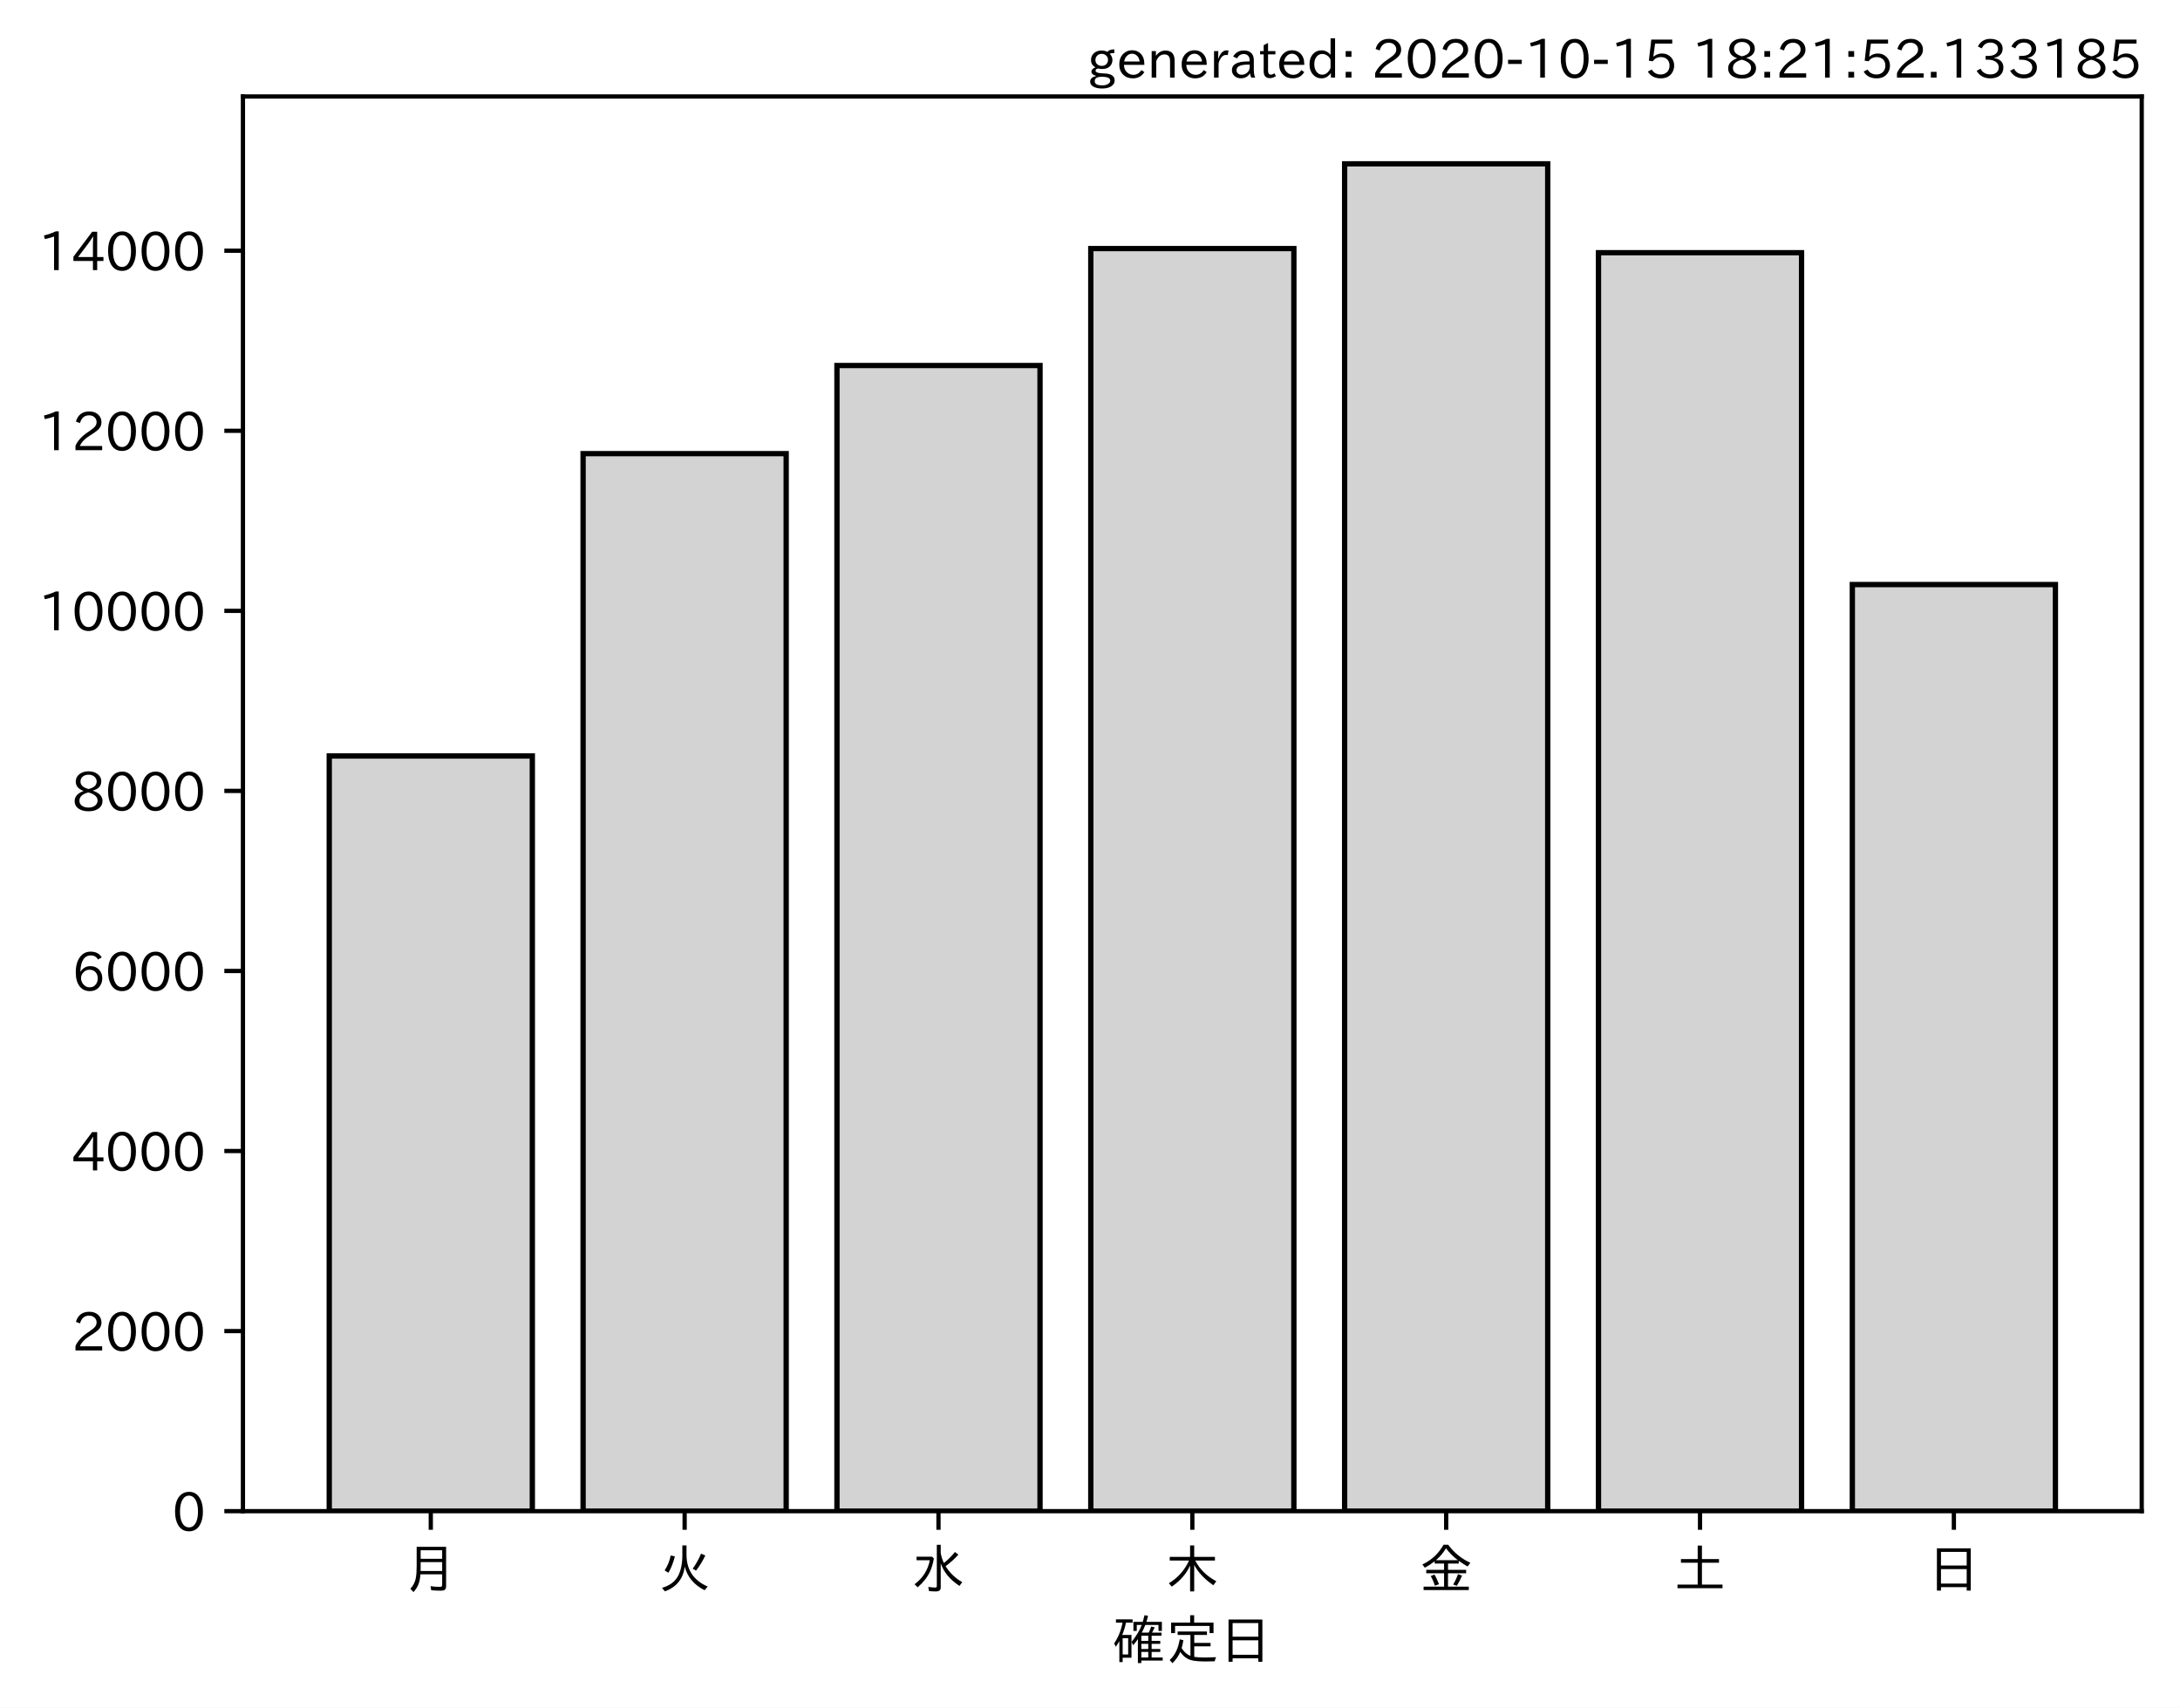
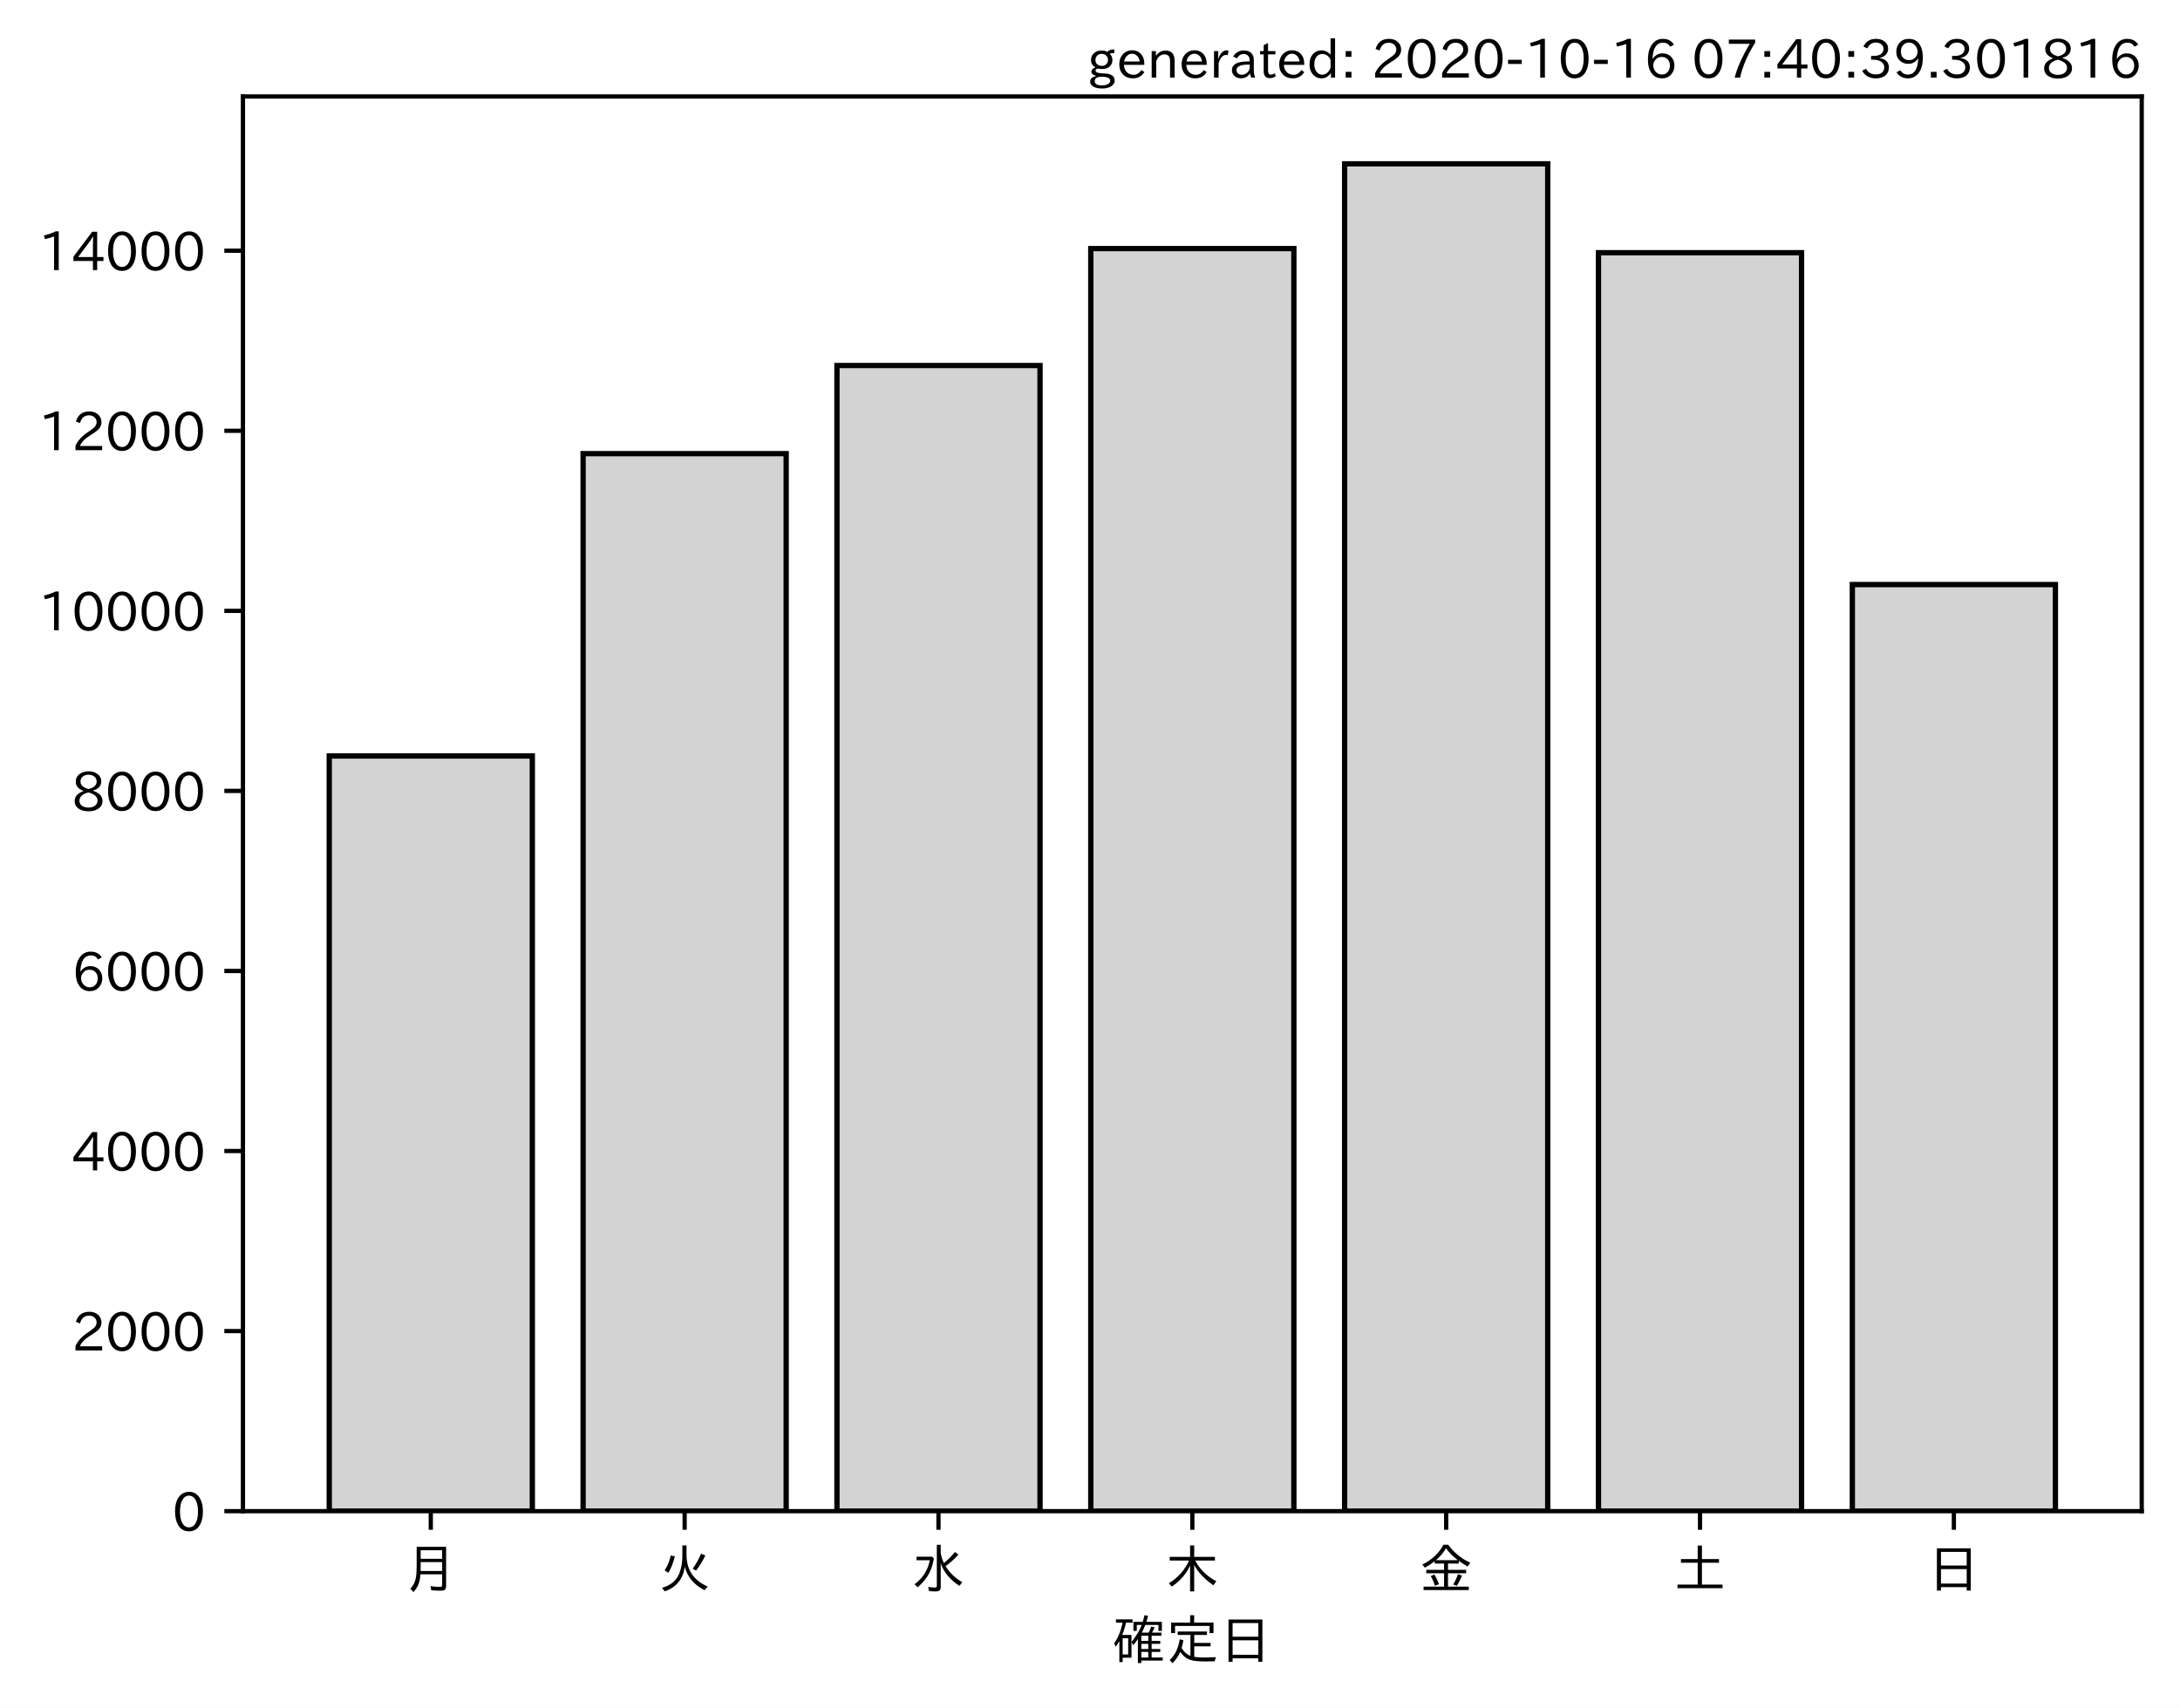
<svg xmlns="http://www.w3.org/2000/svg" xmlns:xlink="http://www.w3.org/1999/xlink" height="321.24pt" version="1.1" viewBox="0 0 410.012 321.24" width="410.012pt">
  <defs>
    <style type="text/css">*{stroke-linecap:butt;stroke-linejoin:round;}</style>
  </defs>
  <g id="figure_1">
    <g id="patch_1">
      <path d="M 0 321.24  L 410.012 321.24  L 410.012 0  L 0 0  z " style="fill:#ffffff;" />
    </g>
    <g id="axes_1">
      <g id="patch_2">
        <path d="M 45.692 284.259  L 402.812 284.259  L 402.812 18.147  L 45.692 18.147  z " style="fill:#ffffff;" />
      </g>
      <g id="patch_3">
-         <path clip-path="url(#p1d42d5e0c8)" d="M 61.925 284.259  L 100.12 284.259  L 100.12 142.204  L 61.925 142.204  z " style="fill:#d3d3d3;stroke:#000000;stroke-linejoin:miter;" />
+         <path clip-path="url(#p89d8b0ba11)" d="M 61.925 284.259  L 100.12 284.259  L 100.12 142.204  L 61.925 142.204  z " style="fill:#d3d3d3;stroke:#000000;stroke-linejoin:miter;" />
      </g>
      <g id="patch_4">
-         <path clip-path="url(#p1d42d5e0c8)" d="M 109.668 284.259  L 147.863 284.259  L 147.863 85.334  L 109.668 85.334  z " style="fill:#d3d3d3;stroke:#000000;stroke-linejoin:miter;" />
+         <path clip-path="url(#p89d8b0ba11)" d="M 109.668 284.259  L 147.863 284.259  L 147.863 85.334  L 109.668 85.334  z " style="fill:#d3d3d3;stroke:#000000;stroke-linejoin:miter;" />
      </g>
      <g id="patch_5">
-         <path clip-path="url(#p1d42d5e0c8)" d="M 157.412 284.259  L 195.606 284.259  L 195.606 68.754  L 157.412 68.754  z " style="fill:#d3d3d3;stroke:#000000;stroke-linejoin:miter;" />
+         <path clip-path="url(#p89d8b0ba11)" d="M 157.412 284.259  L 195.606 284.259  L 195.606 68.754  L 157.412 68.754  z " style="fill:#d3d3d3;stroke:#000000;stroke-linejoin:miter;" />
      </g>
      <g id="patch_6">
-         <path clip-path="url(#p1d42d5e0c8)" d="M 205.155 284.259  L 243.35 284.259  L 243.35 46.755  L 205.155 46.755  z " style="fill:#d3d3d3;stroke:#000000;stroke-linejoin:miter;" />
+         <path clip-path="url(#p89d8b0ba11)" d="M 205.155 284.259  L 243.35 284.259  L 243.35 46.755  L 205.155 46.755  z " style="fill:#d3d3d3;stroke:#000000;stroke-linejoin:miter;" />
      </g>
      <g id="patch_7">
-         <path clip-path="url(#p1d42d5e0c8)" d="M 252.898 284.259  L 291.093 284.259  L 291.093 30.819  L 252.898 30.819  z " style="fill:#d3d3d3;stroke:#000000;stroke-linejoin:miter;" />
+         <path clip-path="url(#p89d8b0ba11)" d="M 252.898 284.259  L 291.093 284.259  L 291.093 30.819  L 252.898 30.819  z " style="fill:#d3d3d3;stroke:#000000;stroke-linejoin:miter;" />
      </g>
      <g id="patch_8">
-         <path clip-path="url(#p1d42d5e0c8)" d="M 300.641 284.259  L 338.836 284.259  L 338.836 47.534  L 300.641 47.534  z " style="fill:#d3d3d3;stroke:#000000;stroke-linejoin:miter;" />
+         <path clip-path="url(#p89d8b0ba11)" d="M 300.641 284.259  L 338.836 284.259  L 338.836 47.534  L 300.641 47.534  z " style="fill:#d3d3d3;stroke:#000000;stroke-linejoin:miter;" />
      </g>
      <g id="patch_9">
-         <path clip-path="url(#p1d42d5e0c8)" d="M 348.385 284.259  L 386.579 284.259  L 386.579 109.958  L 348.385 109.958  z " style="fill:#d3d3d3;stroke:#000000;stroke-linejoin:miter;" />
+         <path clip-path="url(#p89d8b0ba11)" d="M 348.385 284.259  L 386.579 284.259  L 386.579 109.958  L 348.385 109.958  z " style="fill:#d3d3d3;stroke:#000000;stroke-linejoin:miter;" />
      </g>
      <g id="matplotlib.axis_1">
        <g id="xtick_1">
          <g id="line2d_1">
            <defs>
-               <path d="M 0 0  L 0 3.5  " id="mcc633c7aa0" style="stroke:#000000;stroke-width:0.8;" />
+               <path d="M 0 0  L 0 3.5  " id="m8b3a72f743" style="stroke:#000000;stroke-width:0.8;" />
            </defs>
            <g>
-               <use style="stroke:#000000;stroke-width:0.8;" x="81.022" xlink:href="#mcc633c7aa0" y="284.259" />
+               <use style="stroke:#000000;stroke-width:0.8;" x="81.022" xlink:href="#m8b3a72f743" y="284.259" />
            </g>
          </g>
          <g id="text_1">
            <g transform="translate(76.02224 298.7493)scale(0.1 -0.1)">
              <defs>
                <path d="M 78.812 77.875  L 78.812 4  Q 78.812 -1.219 76.078 -3.172  Q 73.969 -4.688 68.797 -4.688  Q 60.844 -4.688 50.828 -3.859  L 49.516 3.812  Q 58.594 2.484 67.094 2.484  Q 70.359 2.484 71.047 4.109  Q 71.391 4.891 71.391 6.844  L 71.391 26.125  L 30.516 26.125  Q 29.781 14.938 26.812 7.422  Q 24.031 0.094 17.438 -7.375  L 11.625 -0.984  Q 19.672 7.422 21.922 19.438  Q 23.438 27.688 23.438 41.406  L 23.438 77.875  z M 30.953 71.391  L 30.953 55.328  L 71.391 55.328  L 71.391 71.391  z M 30.953 49.125  L 30.953 39.938  Q 30.953 35.75 30.859 33.547  L 30.859 32.328  L 71.391 32.328  L 71.391 49.125  z " id="IPAexGothic-26376" />
              </defs>
              <use xlink:href="#IPAexGothic-26376" />
            </g>
          </g>
        </g>
        <g id="xtick_2">
          <g id="line2d_2">
            <g>
-               <use style="stroke:#000000;stroke-width:0.8;" x="128.766" xlink:href="#mcc633c7aa0" y="284.259" />
+               <use style="stroke:#000000;stroke-width:0.8;" x="128.766" xlink:href="#m8b3a72f743" y="284.259" />
            </g>
          </g>
          <g id="text_2">
            <g transform="translate(123.7656 298.7493)scale(0.1 -0.1)">
              <defs>
                <path d="M 53.516 80.422  L 53.516 63.188  Q 53.516 20.359 93.406 3.078  L 87.5 -3.812  Q 57.672 11.328 50.297 40.375  Q 45.359 5.672 12.797 -5.906  L 7.422 0.688  Q 28.859 6.844 37.406 22.609  Q 45.703 37.844 45.703 62.016  L 45.703 80.422  z M 12.406 33.5  Q 20.703 46.141 23.828 61.531  L 31.641 59.906  Q 27 41.312 19.438 29  z M 65.141 36.625  Q 74.656 50.047 80.906 64.984  L 88.922 61.531  Q 81.109 45.406 71.531 33.109  z " id="IPAexGothic-28779" />
              </defs>
              <use xlink:href="#IPAexGothic-28779" />
            </g>
          </g>
        </g>
        <g id="xtick_3">
          <g id="line2d_3">
            <g>
-               <use style="stroke:#000000;stroke-width:0.8;" x="176.509" xlink:href="#mcc633c7aa0" y="284.259" />
+               <use style="stroke:#000000;stroke-width:0.8;" x="176.509" xlink:href="#m8b3a72f743" y="284.259" />
            </g>
          </g>
          <g id="text_3">
            <g transform="translate(171.5089 298.7493)scale(0.1 -0.1)">
              <defs>
                <path d="M 54.203 65.922  Q 56.156 55.562 60.203 47.312  Q 71.578 56.453 81 68.109  L 87.406 63.188  Q 77.25 51.516 63.375 41.406  Q 75 22.609 94.672 11.375  L 89.5 4.297  Q 62.75 21.781 54.203 46.781  L 54.203 0.984  Q 54.203 -6.109 44.875 -6.109  Q 38.812 -6.109 32.172 -5.422  L 30.766 2.391  Q 38.422 1.219 44 1.219  Q 46.875 1.219 46.875 4.109  L 46.875 81.688  L 54.203 81.688  z M 8.797 59.281  L 38.094 59.281  L 41.359 55.766  Q 38.672 41.219 34.078 31.297  Q 26.656 15.375 10.891 1.703  L 4.984 7.422  Q 28.266 24.656 33.688 52.594  L 8.797 52.594  z " id="IPAexGothic-27700" />
              </defs>
              <use xlink:href="#IPAexGothic-27700" />
            </g>
          </g>
        </g>
        <g id="xtick_4">
          <g id="line2d_4">
            <g>
-               <use style="stroke:#000000;stroke-width:0.8;" x="224.252" xlink:href="#mcc633c7aa0" y="284.259" />
+               <use style="stroke:#000000;stroke-width:0.8;" x="224.252" xlink:href="#m8b3a72f743" y="284.259" />
            </g>
          </g>
          <g id="text_4">
            <g transform="translate(219.2522 298.7493)scale(0.1 -0.1)">
              <defs>
                <path d="M 55.422 52  Q 68.5 27 95.125 13.094  L 89.5 5.516  Q 64.594 22.797 53.516 43.703  L 53.516 -6  L 45.797 -6  L 45.797 42.672  Q 35.5 19.578 11.422 2.984  L 5.812 9.281  Q 31.453 24.75 43.797 52  L 7.516 52  L 7.516 58.891  L 45.797 58.891  L 45.797 80.469  L 53.516 80.469  L 53.516 58.891  L 92.531 58.891  L 92.531 52  z " id="IPAexGothic-26408" />
              </defs>
              <use xlink:href="#IPAexGothic-26408" />
            </g>
          </g>
        </g>
        <g id="xtick_5">
          <g id="line2d_5">
            <g>
-               <use style="stroke:#000000;stroke-width:0.8;" x="271.996" xlink:href="#mcc633c7aa0" y="284.259" />
+               <use style="stroke:#000000;stroke-width:0.8;" x="271.996" xlink:href="#m8b3a72f743" y="284.259" />
            </g>
          </g>
          <g id="text_5">
            <g transform="translate(266.9955 298.7493)scale(0.1 -0.1)">
              <defs>
                <path d="M 53.469 46.391  L 53.469 34.516  L 87.547 34.516  L 87.547 28.125  L 53.469 28.125  L 53.469 2.984  L 92.531 2.984  L 92.531 -3.516  L 7.516 -3.516  L 7.516 2.984  L 46.047 2.984  L 46.047 28.125  L 12.547 28.125  L 12.547 34.516  L 46.047 34.516  L 46.047 46.391  L 28.422 46.391  L 28.422 50.688  Q 19.734 43.891 9.906 38.531  L 5.219 44.578  Q 31.344 56.984 45.016 81.781  L 53.766 81.781  Q 70.359 59.234 95.453 47.797  L 90.234 40.828  Q 81.547 45.844 73.641 51.469  L 73.641 46.391  z M 72.016 52.688  Q 59.078 62.406 49.562 75.094  Q 42.828 63.141 30.812 52.688  z M 28.719 4.688  Q 26.078 13.719 21 22.797  L 27.875 25.688  Q 31.938 19.188 36.531 7.516  z M 63.188 6.891  Q 68.797 16.406 72.219 26.516  L 79.891 23.578  Q 75.922 14.156 70.125 4.5  z " id="IPAexGothic-37329" />
              </defs>
              <use xlink:href="#IPAexGothic-37329" />
            </g>
          </g>
        </g>
        <g id="xtick_6">
          <g id="line2d_6">
            <g>
-               <use style="stroke:#000000;stroke-width:0.8;" x="319.739" xlink:href="#mcc633c7aa0" y="284.259" />
+               <use style="stroke:#000000;stroke-width:0.8;" x="319.739" xlink:href="#m8b3a72f743" y="284.259" />
            </g>
          </g>
          <g id="text_6">
            <g transform="translate(314.7388 298.7493)scale(0.1 -0.1)">
              <defs>
                <path d="M 45.609 54.781  L 45.609 80.172  L 53.609 80.172  L 53.609 54.781  L 85.688 54.781  L 85.688 47.906  L 53.609 47.906  L 53.609 6.781  L 92.328 6.781  L 92.328 0  L 7.625 0  L 7.625 6.781  L 45.609 6.781  L 45.609 47.906  L 14.109 47.906  L 14.109 54.781  z " id="IPAexGothic-22303" />
              </defs>
              <use xlink:href="#IPAexGothic-22303" />
            </g>
          </g>
        </g>
        <g id="xtick_7">
          <g id="line2d_7">
            <g>
-               <use style="stroke:#000000;stroke-width:0.8;" x="367.482" xlink:href="#mcc633c7aa0" y="284.259" />
+               <use style="stroke:#000000;stroke-width:0.8;" x="367.482" xlink:href="#m8b3a72f743" y="284.259" />
            </g>
          </g>
          <g id="text_7">
            <g transform="translate(362.4821 298.7493)scale(0.1 -0.1)">
              <defs>
                <path d="M 81.734 75  L 81.734 -4.5  L 74.125 -4.5  L 74.125 2  L 25.734 2  L 25.734 -4.5  L 18.109 -4.5  L 18.109 75  z M 25.734 68.312  L 25.734 42.672  L 74.125 42.672  L 74.125 68.312  z M 25.734 35.891  L 25.734 8.688  L 74.125 8.688  L 74.125 35.891  z " id="IPAexGothic-26085" />
              </defs>
              <use xlink:href="#IPAexGothic-26085" />
            </g>
          </g>
        </g>
        <g id="text_8">
          <g transform="translate(209.2522 312.1399)scale(0.1 -0.1)">
            <defs>
              <path d="M 67.922 50.297  Q 70.562 55.281 72.609 61.812  L 79.297 60.203  Q 76.172 53.609 74.219 50.297  L 92 50.297  L 92 44.484  L 73.438 44.484  L 73.438 34.719  L 89.703 34.719  L 89.703 29.203  L 73.438 29.203  L 73.438 19.531  L 89.703 19.531  L 89.703 14.016  L 73.438 14.016  L 73.438 3.609  L 94.281 3.609  L 94.281 -2.203  L 54.109 -2.203  L 54.109 -6.984  L 47.609 -6.984  L 47.609 38.188  Q 43.062 31.547 38.812 26.609  L 35.688 32.812  Q 49.359 49.953 54.781 64.797  L 45.516 64.797  L 45.516 53.516  L 39.203 53.516  L 39.203 70.609  L 56.781 70.609  Q 58.594 76.609 60.109 83.109  L 66.703 81.891  Q 65.234 75.531 63.625 70.609  L 92.719 70.609  L 92.719 53.516  L 86.328 53.516  L 86.328 64.797  L 61.531 64.797  Q 58.547 56.984 54.891 50.297  z M 67.141 44.484  L 54.109 44.484  L 54.109 34.719  L 67.141 34.719  z M 67.141 29.203  L 54.109 29.203  L 54.109 19.531  L 67.141 19.531  z M 67.141 14.016  L 54.109 14.016  L 54.109 3.609  L 67.141 3.609  z M 18.109 46  L 35.547 46  L 35.547 3.078  L 18.953 3.078  L 18.953 -5.125  L 12.75 -5.125  L 12.75 34.469  Q 10.156 29.734 6.156 23.781  L 2.938 29.984  Q 14.547 47.078 18.75 69  L 6.344 69  L 6.344 75.297  L 37.641 75.297  L 37.641 69  L 25.25 69  L 24.953 68.016  Q 22.75 57.234 18.109 46  z M 18.953 39.891  L 18.953 9.188  L 29.344 9.188  L 29.344 39.891  z " id="IPAexGothic-30906" />
              <path d="M 53.609 4.734  Q 61.422 3.516 73.578 3.516  Q 81.109 3.516 94.578 4.109  Q 93.172 0.922 92 -3.562  Q 81.781 -3.906 75.688 -3.906  Q 55.766 -3.906 46.922 -1.219  Q 35.297 2.391 27.344 14.109  Q 22.516 2.547 12.594 -7.172  L 7.422 -1.172  Q 22.125 11.859 26.312 37.797  L 33.203 35.984  Q 31.734 27.438 29.828 21.188  Q 36.531 10.594 46.438 6.5  L 46.438 46  L 22.406 46  L 22.406 52.391  L 77.484 52.391  L 77.484 46  L 53.609 46  L 53.609 31  L 84.328 31  L 84.328 24.516  L 53.609 24.516  z M 53.422 69.188  L 89.844 69.188  L 89.844 49.469  L 82.422 49.469  L 82.422 62.891  L 17.531 62.891  L 17.531 49.469  L 10.109 49.469  L 10.109 69.188  L 45.906 69.188  L 45.906 83.016  L 53.422 83.016  z " id="IPAexGothic-23450" />
            </defs>
            <use xlink:href="#IPAexGothic-30906" />
            <use x="100" xlink:href="#IPAexGothic-23450" />
            <use x="200" xlink:href="#IPAexGothic-26085" />
          </g>
        </g>
      </g>
      <g id="matplotlib.axis_2">
        <g id="ytick_1">
          <g id="line2d_8">
            <defs>
-               <path d="M 0 0  L -3.5 0  " id="m4d3952ade6" style="stroke:#000000;stroke-width:0.8;" />
+               <path d="M 0 0  L -3.5 0  " id="m54afbc9756" style="stroke:#000000;stroke-width:0.8;" />
            </defs>
            <g>
-               <use style="stroke:#000000;stroke-width:0.8;" x="45.692" xlink:href="#m4d3952ade6" y="284.259" />
+               <use style="stroke:#000000;stroke-width:0.8;" x="45.692" xlink:href="#m54afbc9756" y="284.259" />
            </g>
          </g>
          <g id="text_9">
            <g transform="translate(32.39375 288.0039)scale(0.1 -0.1)">
              <defs>
                <path d="M 31.844 73.828  Q 45.016 73.828 52.094 61.625  Q 57.719 51.953 57.719 36.625  Q 57.719 21.438 52.094 11.578  Q 45.125 -0.484 31.5 -0.484  Q 17.922 -0.484 10.938 11.578  Q 5.328 21.438 5.328 36.719  Q 5.328 58.016 15.625 67.719  Q 22.172 73.828 31.844 73.828  z M 31.5 66.656  Q 23.688 66.656 19.188 58.734  Q 14.594 50.734 14.594 36.625  Q 14.594 22.75 19.094 14.797  Q 23.641 6.984 31.5 6.984  Q 40.922 6.984 45.453 18.016  Q 48.438 25.344 48.438 37.109  Q 48.438 50.875 43.844 58.734  Q 39.203 66.656 31.5 66.656  z " id="IPAexGothic-48" />
              </defs>
              <use xlink:href="#IPAexGothic-48" />
            </g>
          </g>
        </g>
        <g id="ytick_2">
          <g id="line2d_9">
            <g>
-               <use style="stroke:#000000;stroke-width:0.8;" x="45.692" xlink:href="#m4d3952ade6" y="250.388" />
+               <use style="stroke:#000000;stroke-width:0.8;" x="45.692" xlink:href="#m54afbc9756" y="250.388" />
            </g>
          </g>
          <g id="text_10">
            <g transform="translate(13.49844 254.1329)scale(0.1 -0.1)">
              <defs>
                <path d="M 57.172 0.984  L 6.984 0.984  L 6.984 9.281  Q 12.891 23.047 29.594 34.422  L 32.375 36.281  Q 40.922 42.141 43.609 45.406  Q 46.688 49.266 46.688 53.812  Q 46.688 58.938 43.062 62.547  Q 39.062 66.547 32.562 66.547  Q 19.531 66.547 15.484 52  L 7.766 54.781  Q 13.328 73.828 33.062 73.828  Q 43.844 73.828 50.25 67.438  Q 55.859 61.672 55.859 53.516  Q 55.859 47.469 52.25 42.531  Q 48.922 37.75 36.969 30.281  L 34.859 29  Q 19.625 19.578 15.281 8.891  L 57.172 8.891  z " id="IPAexGothic-50" />
              </defs>
              <use xlink:href="#IPAexGothic-50" />
              <use x="62.988" xlink:href="#IPAexGothic-48" />
              <use x="125.977" xlink:href="#IPAexGothic-48" />
              <use x="188.965" xlink:href="#IPAexGothic-48" />
            </g>
          </g>
        </g>
        <g id="ytick_3">
          <g id="line2d_10">
            <g>
-               <use style="stroke:#000000;stroke-width:0.8;" x="45.692" xlink:href="#m4d3952ade6" y="216.517" />
+               <use style="stroke:#000000;stroke-width:0.8;" x="45.692" xlink:href="#m54afbc9756" y="216.517" />
            </g>
          </g>
          <g id="text_11">
            <g transform="translate(13.49844 220.2619)scale(0.1 -0.1)">
              <defs>
                <path d="M 59.578 18.109  L 47.797 18.109  L 47.797 0.984  L 39.797 0.984  L 39.797 18.109  L 3.078 18.109  L 3.078 26.125  L 38.375 73.094  L 47.797 73.094  L 47.797 25.531  L 59.578 25.531  z M 40.281 64.203  L 39.984 64.203  Q 35.594 57.125 31.297 51.312  L 11.859 25.531  L 39.797 25.531  L 39.797 49.125  Q 39.797 54.391 40.281 64.203  z " id="IPAexGothic-52" />
              </defs>
              <use xlink:href="#IPAexGothic-52" />
              <use x="62.988" xlink:href="#IPAexGothic-48" />
              <use x="125.977" xlink:href="#IPAexGothic-48" />
              <use x="188.965" xlink:href="#IPAexGothic-48" />
            </g>
          </g>
        </g>
        <g id="ytick_4">
          <g id="line2d_11">
            <g>
-               <use style="stroke:#000000;stroke-width:0.8;" x="45.692" xlink:href="#m4d3952ade6" y="182.646" />
+               <use style="stroke:#000000;stroke-width:0.8;" x="45.692" xlink:href="#m54afbc9756" y="182.646" />
            </g>
          </g>
          <g id="text_12">
            <g transform="translate(13.49844 186.3908)scale(0.1 -0.1)">
              <defs>
                <path d="M 16.5 36.375  Q 23.578 46.578 34.906 46.578  Q 45.406 46.578 51.812 39.266  Q 57.422 32.906 57.422 23.781  Q 57.422 13.812 51.125 6.781  Q 44.578 -0.484 34.031 -0.484  Q 21.484 -0.484 14.406 9.078  Q 7.516 18.406 7.516 34.812  Q 7.516 53.516 15.828 64.203  Q 23.344 73.828 35.5 73.828  Q 49.859 73.828 56.391 62.891  L 49.219 58.984  Q 45.219 66.656 35.938 66.656  Q 17.484 66.656 16.109 36.375  z M 33.453 39.797  Q 26.312 39.797 21.625 34.469  Q 17.438 29.688 17.438 24.078  Q 17.438 18.062 21.141 13.188  Q 26.125 6.688 33.734 6.688  Q 41.703 6.688 45.953 13.188  Q 48.828 17.625 48.828 23.484  Q 48.828 30.375 45.016 34.812  Q 40.625 39.797 33.453 39.797  z " id="IPAexGothic-54" />
              </defs>
              <use xlink:href="#IPAexGothic-54" />
              <use x="62.988" xlink:href="#IPAexGothic-48" />
              <use x="125.977" xlink:href="#IPAexGothic-48" />
              <use x="188.965" xlink:href="#IPAexGothic-48" />
            </g>
          </g>
        </g>
        <g id="ytick_5">
          <g id="line2d_12">
            <g>
-               <use style="stroke:#000000;stroke-width:0.8;" x="45.692" xlink:href="#m4d3952ade6" y="148.774" />
+               <use style="stroke:#000000;stroke-width:0.8;" x="45.692" xlink:href="#m54afbc9756" y="148.774" />
            </g>
          </g>
          <g id="text_13">
            <g transform="translate(13.49844 152.5198)scale(0.1 -0.1)">
              <defs>
                <path d="M 39.703 37.891  Q 57.812 31.734 57.812 18.703  Q 57.812 8.453 48.438 3.078  Q 41.609 -0.875 31.5 -0.875  Q 21.344 -0.875 14.5 3.078  Q 5.422 8.297 5.422 18.406  Q 5.422 31.062 22.016 37.203  L 22.016 37.5  Q 7.516 42.719 7.516 54.828  Q 7.516 64.062 15.328 69.625  Q 21.969 74.312 31.547 74.312  Q 42.234 74.312 48.922 68.797  Q 55.516 63.578 55.516 55.719  Q 55.516 42.281 39.703 38.188  z M 31.594 41.016  Q 46.828 44.625 46.828 55.125  Q 46.828 61.188 41.797 64.844  Q 37.703 67.922 31.5 67.922  Q 25.094 67.922 20.797 64.5  Q 16.406 60.891 16.406 55.031  Q 16.406 49.219 21.094 45.703  Q 23.344 43.891 26.906 42.531  Q 31 40.875 31.594 41.016  z M 30.906 34.516  Q 14.406 30.172 14.406 19  Q 14.406 12.109 20.516 8.688  Q 25.094 6.109 31.391 6.109  Q 40.234 6.109 45.016 10.891  Q 48.531 14.406 48.531 19.531  Q 48.531 24.906 43.656 28.906  Q 40.766 31.156 36.719 32.812  Q 31.984 34.719 30.906 34.516  z " id="IPAexGothic-56" />
              </defs>
              <use xlink:href="#IPAexGothic-56" />
              <use x="62.988" xlink:href="#IPAexGothic-48" />
              <use x="125.977" xlink:href="#IPAexGothic-48" />
              <use x="188.965" xlink:href="#IPAexGothic-48" />
            </g>
          </g>
        </g>
        <g id="ytick_6">
          <g id="line2d_13">
            <g>
-               <use style="stroke:#000000;stroke-width:0.8;" x="45.692" xlink:href="#m4d3952ade6" y="114.903" />
+               <use style="stroke:#000000;stroke-width:0.8;" x="45.692" xlink:href="#m54afbc9756" y="114.903" />
            </g>
          </g>
          <g id="text_14">
            <g transform="translate(7.2 118.6488)scale(0.1 -0.1)">
              <defs>
                <path d="M 38.484 0.984  L 29.688 0.984  L 29.688 64.109  Q 21.438 61.281 12.312 59.328  L 10.688 66.109  Q 23.734 69.391 32.906 73.922  L 38.484 73.922  z " id="IPAexGothic-49" />
              </defs>
              <use xlink:href="#IPAexGothic-49" />
              <use x="62.988" xlink:href="#IPAexGothic-48" />
              <use x="125.977" xlink:href="#IPAexGothic-48" />
              <use x="188.965" xlink:href="#IPAexGothic-48" />
              <use x="251.953" xlink:href="#IPAexGothic-48" />
            </g>
          </g>
        </g>
        <g id="ytick_7">
          <g id="line2d_14">
            <g>
-               <use style="stroke:#000000;stroke-width:0.8;" x="45.692" xlink:href="#m4d3952ade6" y="81.032" />
+               <use style="stroke:#000000;stroke-width:0.8;" x="45.692" xlink:href="#m54afbc9756" y="81.032" />
            </g>
          </g>
          <g id="text_15">
            <g transform="translate(7.2 84.77774)scale(0.1 -0.1)">
              <use xlink:href="#IPAexGothic-49" />
              <use x="62.988" xlink:href="#IPAexGothic-50" />
              <use x="125.977" xlink:href="#IPAexGothic-48" />
              <use x="188.965" xlink:href="#IPAexGothic-48" />
              <use x="251.953" xlink:href="#IPAexGothic-48" />
            </g>
          </g>
        </g>
        <g id="ytick_8">
          <g id="line2d_15">
            <g>
-               <use style="stroke:#000000;stroke-width:0.8;" x="45.692" xlink:href="#m4d3952ade6" y="47.161" />
+               <use style="stroke:#000000;stroke-width:0.8;" x="45.692" xlink:href="#m54afbc9756" y="47.161" />
            </g>
          </g>
          <g id="text_16">
            <g transform="translate(7.2 50.90671)scale(0.1 -0.1)">
              <use xlink:href="#IPAexGothic-49" />
              <use x="62.988" xlink:href="#IPAexGothic-52" />
              <use x="125.977" xlink:href="#IPAexGothic-48" />
              <use x="188.965" xlink:href="#IPAexGothic-48" />
              <use x="251.953" xlink:href="#IPAexGothic-48" />
            </g>
          </g>
        </g>
      </g>
      <g id="patch_10">
        <path d="M 45.692 284.259  L 45.692 18.147  " style="fill:none;stroke:#000000;stroke-linecap:square;stroke-linejoin:miter;stroke-width:0.8;" />
      </g>
      <g id="patch_11">
        <path d="M 402.812 284.259  L 402.812 18.147  " style="fill:none;stroke:#000000;stroke-linecap:square;stroke-linejoin:miter;stroke-width:0.8;" />
      </g>
      <g id="patch_12">
        <path d="M 45.692 284.259  L 402.812 284.259  " style="fill:none;stroke:#000000;stroke-linecap:square;stroke-linejoin:miter;stroke-width:0.8;" />
      </g>
      <g id="patch_13">
        <path d="M 45.692 18.147  L 402.812 18.147  " style="fill:none;stroke:#000000;stroke-linecap:square;stroke-linejoin:miter;stroke-width:0.8;" />
      </g>
    </g>
    <g id="text_17">
      <g transform="translate(204.4841 14.69063)scale(0.1 -0.1)">
        <defs>
          <path d="M 20.797 17.969  Q 15.719 17.531 15.719 14.062  Q 15.719 9.578 27.547 8.984  L 33.297 8.688  Q 51.609 7.766 51.609 -4.594  Q 51.609 -10.938 45.703 -14.984  Q 39.359 -19.578 28.031 -19.578  Q 17.781 -19.578 11.531 -16.062  Q 5.516 -12.641 5.516 -6.688  Q 5.516 1.312 16.797 3.859  L 16.797 4.203  Q 7.906 6.453 7.906 12.156  Q 7.906 17.438 15.531 20.266  Q 7.125 24.609 7.125 34.078  Q 7.125 41.406 12.016 46.297  Q 17.625 51.906 27.156 51.906  Q 33.203 51.906 37.844 49.266  Q 41.406 53.953 50.922 54.109  L 50.922 47.078  Q 44.344 46.922 42.234 45.906  Q 47.406 40.828 47.406 33.891  Q 47.406 27 42.719 22.266  Q 37.5 17.094 28.328 17.094  Q 24.422 17.094 20.797 17.969  z M 27.094 45.609  Q 22.016 45.609 18.703 42.281  Q 15.438 39.016 15.438 34.078  Q 15.438 29.25 18.5 26.312  Q 21.828 23 27.438 23  Q 32.719 23 35.891 26.219  Q 39.109 29.391 39.109 34.422  Q 39.109 39.016 35.891 42.188  Q 32.516 45.609 27.094 45.609  z M 27.391 2.484  Q 14.109 2.484 14.109 -5.719  Q 14.109 -13.672 28.125 -13.672  Q 37.156 -13.672 41.219 -9.469  Q 43.312 -7.516 43.312 -4.891  Q 43.312 2.484 27.391 2.484  z " id="IPAexGothic-103" />
          <path d="M 13.484 24.906  Q 13.922 16.266 18.891 11.281  Q 23.969 6.203 31.203 6.203  Q 40.719 6.203 46.297 15.094  L 51.906 11.375  Q 44.828 -0.484 30.172 -0.484  Q 19.094 -0.484 11.969 6.594  Q 4.781 13.812 4.781 25.641  Q 4.781 38.188 12.312 45.703  Q 19 52.391 29 52.391  Q 38.422 52.391 44.781 46.188  Q 51.906 38.969 51.906 26.906  L 51.906 24.906  z M 43.062 31.203  Q 42.328 37.984 38.281 41.891  Q 34.281 45.906 28.812 45.906  Q 22.469 45.906 17.969 40.484  Q 14.891 36.812 13.969 31.203  z " id="IPAexGothic-101" />
          <path d="M 52 0.984  L 43.406 0.984  L 43.406 31.891  Q 43.406 44.578 32.906 44.578  Q 22.312 44.578 17.391 31.891  L 17.391 0.984  L 8.797 0.984  L 8.797 50.781  L 16.797 50.781  L 16.797 41.797  Q 23.828 51.812 34.719 51.812  Q 52 51.812 52 32.375  z " id="IPAexGothic-110" />
          <path d="M 36.078 51.812  L 34.578 43.266  Q 32.906 43.609 31.594 43.609  Q 25.828 43.609 22.078 38.188  Q 17.391 31.344 17.391 26.172  L 17.391 0.984  L 8.797 0.984  L 8.797 50.781  L 16.891 50.781  L 16.5 35.984  L 16.703 35.984  Q 22.219 52.203 32.766 52.203  Q 34.469 52.203 36.078 51.812  z " id="IPAexGothic-114" />
          <path d="M 49.312 0.984  L 41.75 0.984  Q 39.984 4.734 39.547 8.688  L 39.203 8.688  Q 33.547 -0.391 22.312 -0.391  Q 14.594 -0.391 9.719 4.5  Q 5.422 8.797 5.422 14.984  Q 5.422 30.422 32.031 31.203  L 38.719 31.391  L 38.719 33.984  Q 38.719 39.203 35.75 42.188  Q 32.625 45.312 27.734 45.312  Q 19.344 45.312 15.141 37.156  L 7.719 40.578  Q 14.656 52 27.938 52  Q 37.109 52 42.047 46.875  Q 46.625 42.281 46.625 33.891  L 46.625 15.578  Q 46.625 6.25 49.312 0.984  z M 38.922 25.391  L 33.453 25.297  Q 14.109 24.859 14.109 14.891  Q 14.109 11.375 16.406 9.078  Q 19.234 6.297 23.828 6.297  Q 30.219 6.297 34.906 10.984  Q 38.922 15.141 38.922 21  z " id="IPAexGothic-97" />
          <path d="M 33.203 3.766  Q 27.641 -0.094 21.828 -0.094  Q 10.203 -0.094 10.203 12.984  L 10.203 44.672  L 3.422 44.672  L 3.422 50.781  L 10.203 50.781  L 10.203 61.969  L 18.406 66.062  L 18.406 50.781  L 32.234 50.781  L 32.234 44.672  L 18.406 44.672  L 18.406 14.156  Q 18.406 6.5 23.641 6.5  Q 27.156 6.5 30.328 9.188  z " id="IPAexGothic-116" />
          <path d="M 52.984 0.984  L 45.172 0.984  L 45.172 9.672  Q 38.141 -0.484 27.391 -0.484  Q 18.453 -0.484 12.312 5.812  Q 4.891 13.188 4.891 25.984  Q 4.891 38.531 12.062 45.906  Q 18.266 52.203 27.391 52.203  Q 37.25 52.203 44.484 43.891  L 44.484 74.906  L 52.984 74.906  z M 44.484 20.359  L 44.484 32.766  Q 44.484 37.703 38.375 42.281  Q 34.078 45.406 28.953 45.406  Q 23.188 45.406 19.188 41.406  Q 13.875 36.078 13.875 26.219  Q 13.875 17.328 18.266 11.719  Q 22.516 6.391 28.859 6.391  Q 36.281 6.391 41.5 13.672  Q 44.484 17.719 44.484 20.359  z " id="IPAexGothic-100" />
          <path d="M 21.391 39.984  L 10.5 39.984  L 10.5 50.781  L 21.391 50.781  z M 21.391 0.984  L 10.5 0.984  L 10.5 11.766  L 21.391 11.766  z " id="IPAexGothic-58" />
          <path id="IPAexGothic-32" />
          <path d="M 30.766 26.609  L 4.984 26.609  L 4.984 34.422  L 30.766 34.422  z " id="IPAexGothic-45" />
-           <path d="M 18.406 40.672  Q 25.531 46.297 33.938 46.297  Q 44 46.297 50.641 39.5  Q 56.844 33.016 56.844 23.391  Q 56.844 14.656 51.516 8.016  Q 44.828 -0.484 31.734 -0.484  Q 14.984 -0.484 7.328 12.25  L 14.656 16.062  Q 20.453 6.781 31.453 6.781  Q 38.531 6.781 43.266 11.188  Q 48.141 15.828 48.141 23.484  Q 48.141 30.719 43.844 35.016  Q 39.359 39.5 32.125 39.5  Q 21.969 39.5 16.75 31.688  L 9.234 32.672  L 13.812 72.406  L 53.219 72.406  L 53.219 64.891  L 20.953 64.891  L 17.719 40.672  z " id="IPAexGothic-53" />
+           <path d="M 56.203 66.609  Q 34.969 32.906 27.781 0.984  L 17.672 0.984  Q 24.703 28.656 46.094 64.5  L 6.688 64.5  L 6.688 72.406  L 56.203 72.406  z " id="IPAexGothic-55" />
+           <path d="M 37.203 37.797  Q 54.781 34.625 54.781 19.969  Q 54.781 11.188 48.875 5.562  Q 42.328 -0.484 30.375 -0.484  Q 12.453 -0.484 4.5 13.766  L 11.812 17.672  Q 17.328 6.891 30.281 6.891  Q 37.891 6.891 42.094 10.797  Q 46.094 14.5 46.094 20.172  Q 46.094 26.859 40.094 30.906  Q 34.625 34.578 25.688 34.578  L 21.297 34.578  L 21.297 41.703  L 25.875 41.703  Q 34.859 41.703 39.594 45.125  Q 44.672 48.734 44.672 54.828  Q 44.672 61.469 38.969 64.656  Q 35.297 66.844 30.172 66.844  Q 19.344 66.844 14.109 55.906  L 6.781 59.422  Q 14.016 73.828 30.281 73.828  Q 40.578 73.828 46.969 68.656  Q 53.375 63.578 53.375 55.219  Q 53.375 47.312 47.172 42.281  Q 43.172 39.062 37.203 38.188  z " id="IPAexGothic-51" />
+           <path d="M 46.625 36.812  Q 39.75 26.812 28.328 26.812  Q 19.578 26.812 13.234 32.125  Q 5.719 38.422 5.719 49.422  Q 5.719 59.578 12.016 66.656  Q 18.453 73.828 29.203 73.828  Q 43.75 73.828 50.641 61.719  Q 55.609 52.781 55.609 38.625  Q 55.609 19.531 47.516 9.188  Q 39.891 -0.484 27.641 -0.484  Q 13.422 -0.484 6.109 10.984  L 13.328 14.891  Q 18.062 6.688 27.391 6.688  Q 45.656 6.688 47.016 36.812  z M 29.5 66.844  Q 22.656 66.844 18.312 61.719  Q 14.406 57.078 14.406 50  Q 14.406 42.828 18.109 38.719  Q 22.406 33.797 29.781 33.797  Q 37.984 33.797 42.625 40.188  Q 45.703 44.484 45.703 49.516  Q 45.703 55.516 42.094 60.359  Q 37.109 66.844 29.5 66.844  z " id="IPAexGothic-57" />
          <path d="M 18.5 0.984  L 7.719 0.984  L 7.719 11.766  L 18.5 11.766  z " id="IPAexGothic-46" />
-           <path d="M 37.203 37.797  Q 54.781 34.625 54.781 19.969  Q 54.781 11.188 48.875 5.562  Q 42.328 -0.484 30.375 -0.484  Q 12.453 -0.484 4.5 13.766  L 11.812 17.672  Q 17.328 6.891 30.281 6.891  Q 37.891 6.891 42.094 10.797  Q 46.094 14.5 46.094 20.172  Q 46.094 26.859 40.094 30.906  Q 34.625 34.578 25.688 34.578  L 21.297 34.578  L 21.297 41.703  L 25.875 41.703  Q 34.859 41.703 39.594 45.125  Q 44.672 48.734 44.672 54.828  Q 44.672 61.469 38.969 64.656  Q 35.297 66.844 30.172 66.844  Q 19.344 66.844 14.109 55.906  L 6.781 59.422  Q 14.016 73.828 30.281 73.828  Q 40.578 73.828 46.969 68.656  Q 53.375 63.578 53.375 55.219  Q 53.375 47.312 47.172 42.281  Q 43.172 39.062 37.203 38.188  z " id="IPAexGothic-51" />
        </defs>
        <use xlink:href="#IPAexGothic-103" />
        <use x="55.518" xlink:href="#IPAexGothic-101" />
        <use x="112.402" xlink:href="#IPAexGothic-110" />
        <use x="172.803" xlink:href="#IPAexGothic-101" />
        <use x="229.688" xlink:href="#IPAexGothic-114" />
        <use x="266.699" xlink:href="#IPAexGothic-97" />
        <use x="321.68" xlink:href="#IPAexGothic-116" />
        <use x="356.299" xlink:href="#IPAexGothic-101" />
        <use x="413.184" xlink:href="#IPAexGothic-100" />
        <use x="475.586" xlink:href="#IPAexGothic-58" />
        <use x="507.568" xlink:href="#IPAexGothic-32" />
        <use x="534.57" xlink:href="#IPAexGothic-50" />
        <use x="597.559" xlink:href="#IPAexGothic-48" />
        <use x="660.547" xlink:href="#IPAexGothic-50" />
        <use x="723.535" xlink:href="#IPAexGothic-48" />
        <use x="786.523" xlink:href="#IPAexGothic-45" />
        <use x="822.314" xlink:href="#IPAexGothic-49" />
        <use x="885.303" xlink:href="#IPAexGothic-48" />
        <use x="948.291" xlink:href="#IPAexGothic-45" />
        <use x="984.082" xlink:href="#IPAexGothic-49" />
-         <use x="1047.07" xlink:href="#IPAexGothic-53" />
+         <use x="1047.07" xlink:href="#IPAexGothic-54" />
        <use x="1110.059" xlink:href="#IPAexGothic-32" />
-         <use x="1137.061" xlink:href="#IPAexGothic-49" />
-         <use x="1200.049" xlink:href="#IPAexGothic-56" />
+         <use x="1137.061" xlink:href="#IPAexGothic-48" />
+         <use x="1200.049" xlink:href="#IPAexGothic-55" />
        <use x="1263.037" xlink:href="#IPAexGothic-58" />
-         <use x="1295.02" xlink:href="#IPAexGothic-50" />
-         <use x="1358.008" xlink:href="#IPAexGothic-49" />
+         <use x="1295.02" xlink:href="#IPAexGothic-52" />
+         <use x="1358.008" xlink:href="#IPAexGothic-48" />
        <use x="1420.996" xlink:href="#IPAexGothic-58" />
-         <use x="1452.979" xlink:href="#IPAexGothic-53" />
-         <use x="1515.967" xlink:href="#IPAexGothic-50" />
+         <use x="1452.979" xlink:href="#IPAexGothic-51" />
+         <use x="1515.967" xlink:href="#IPAexGothic-57" />
        <use x="1578.955" xlink:href="#IPAexGothic-46" />
-         <use x="1605.371" xlink:href="#IPAexGothic-49" />
-         <use x="1668.359" xlink:href="#IPAexGothic-51" />
-         <use x="1731.348" xlink:href="#IPAexGothic-51" />
-         <use x="1794.336" xlink:href="#IPAexGothic-49" />
-         <use x="1857.324" xlink:href="#IPAexGothic-56" />
-         <use x="1920.312" xlink:href="#IPAexGothic-53" />
+         <use x="1605.371" xlink:href="#IPAexGothic-51" />
+         <use x="1668.359" xlink:href="#IPAexGothic-48" />
+         <use x="1731.348" xlink:href="#IPAexGothic-49" />
+         <use x="1794.336" xlink:href="#IPAexGothic-56" />
+         <use x="1857.324" xlink:href="#IPAexGothic-49" />
+         <use x="1920.312" xlink:href="#IPAexGothic-54" />
      </g>
    </g>
  </g>
  <defs>
-     <clipPath id="p1d42d5e0c8">
+     <clipPath id="p89d8b0ba11">
      <rect height="266.112" width="357.12" x="45.692" y="18.147" />
    </clipPath>
  </defs>
</svg>
